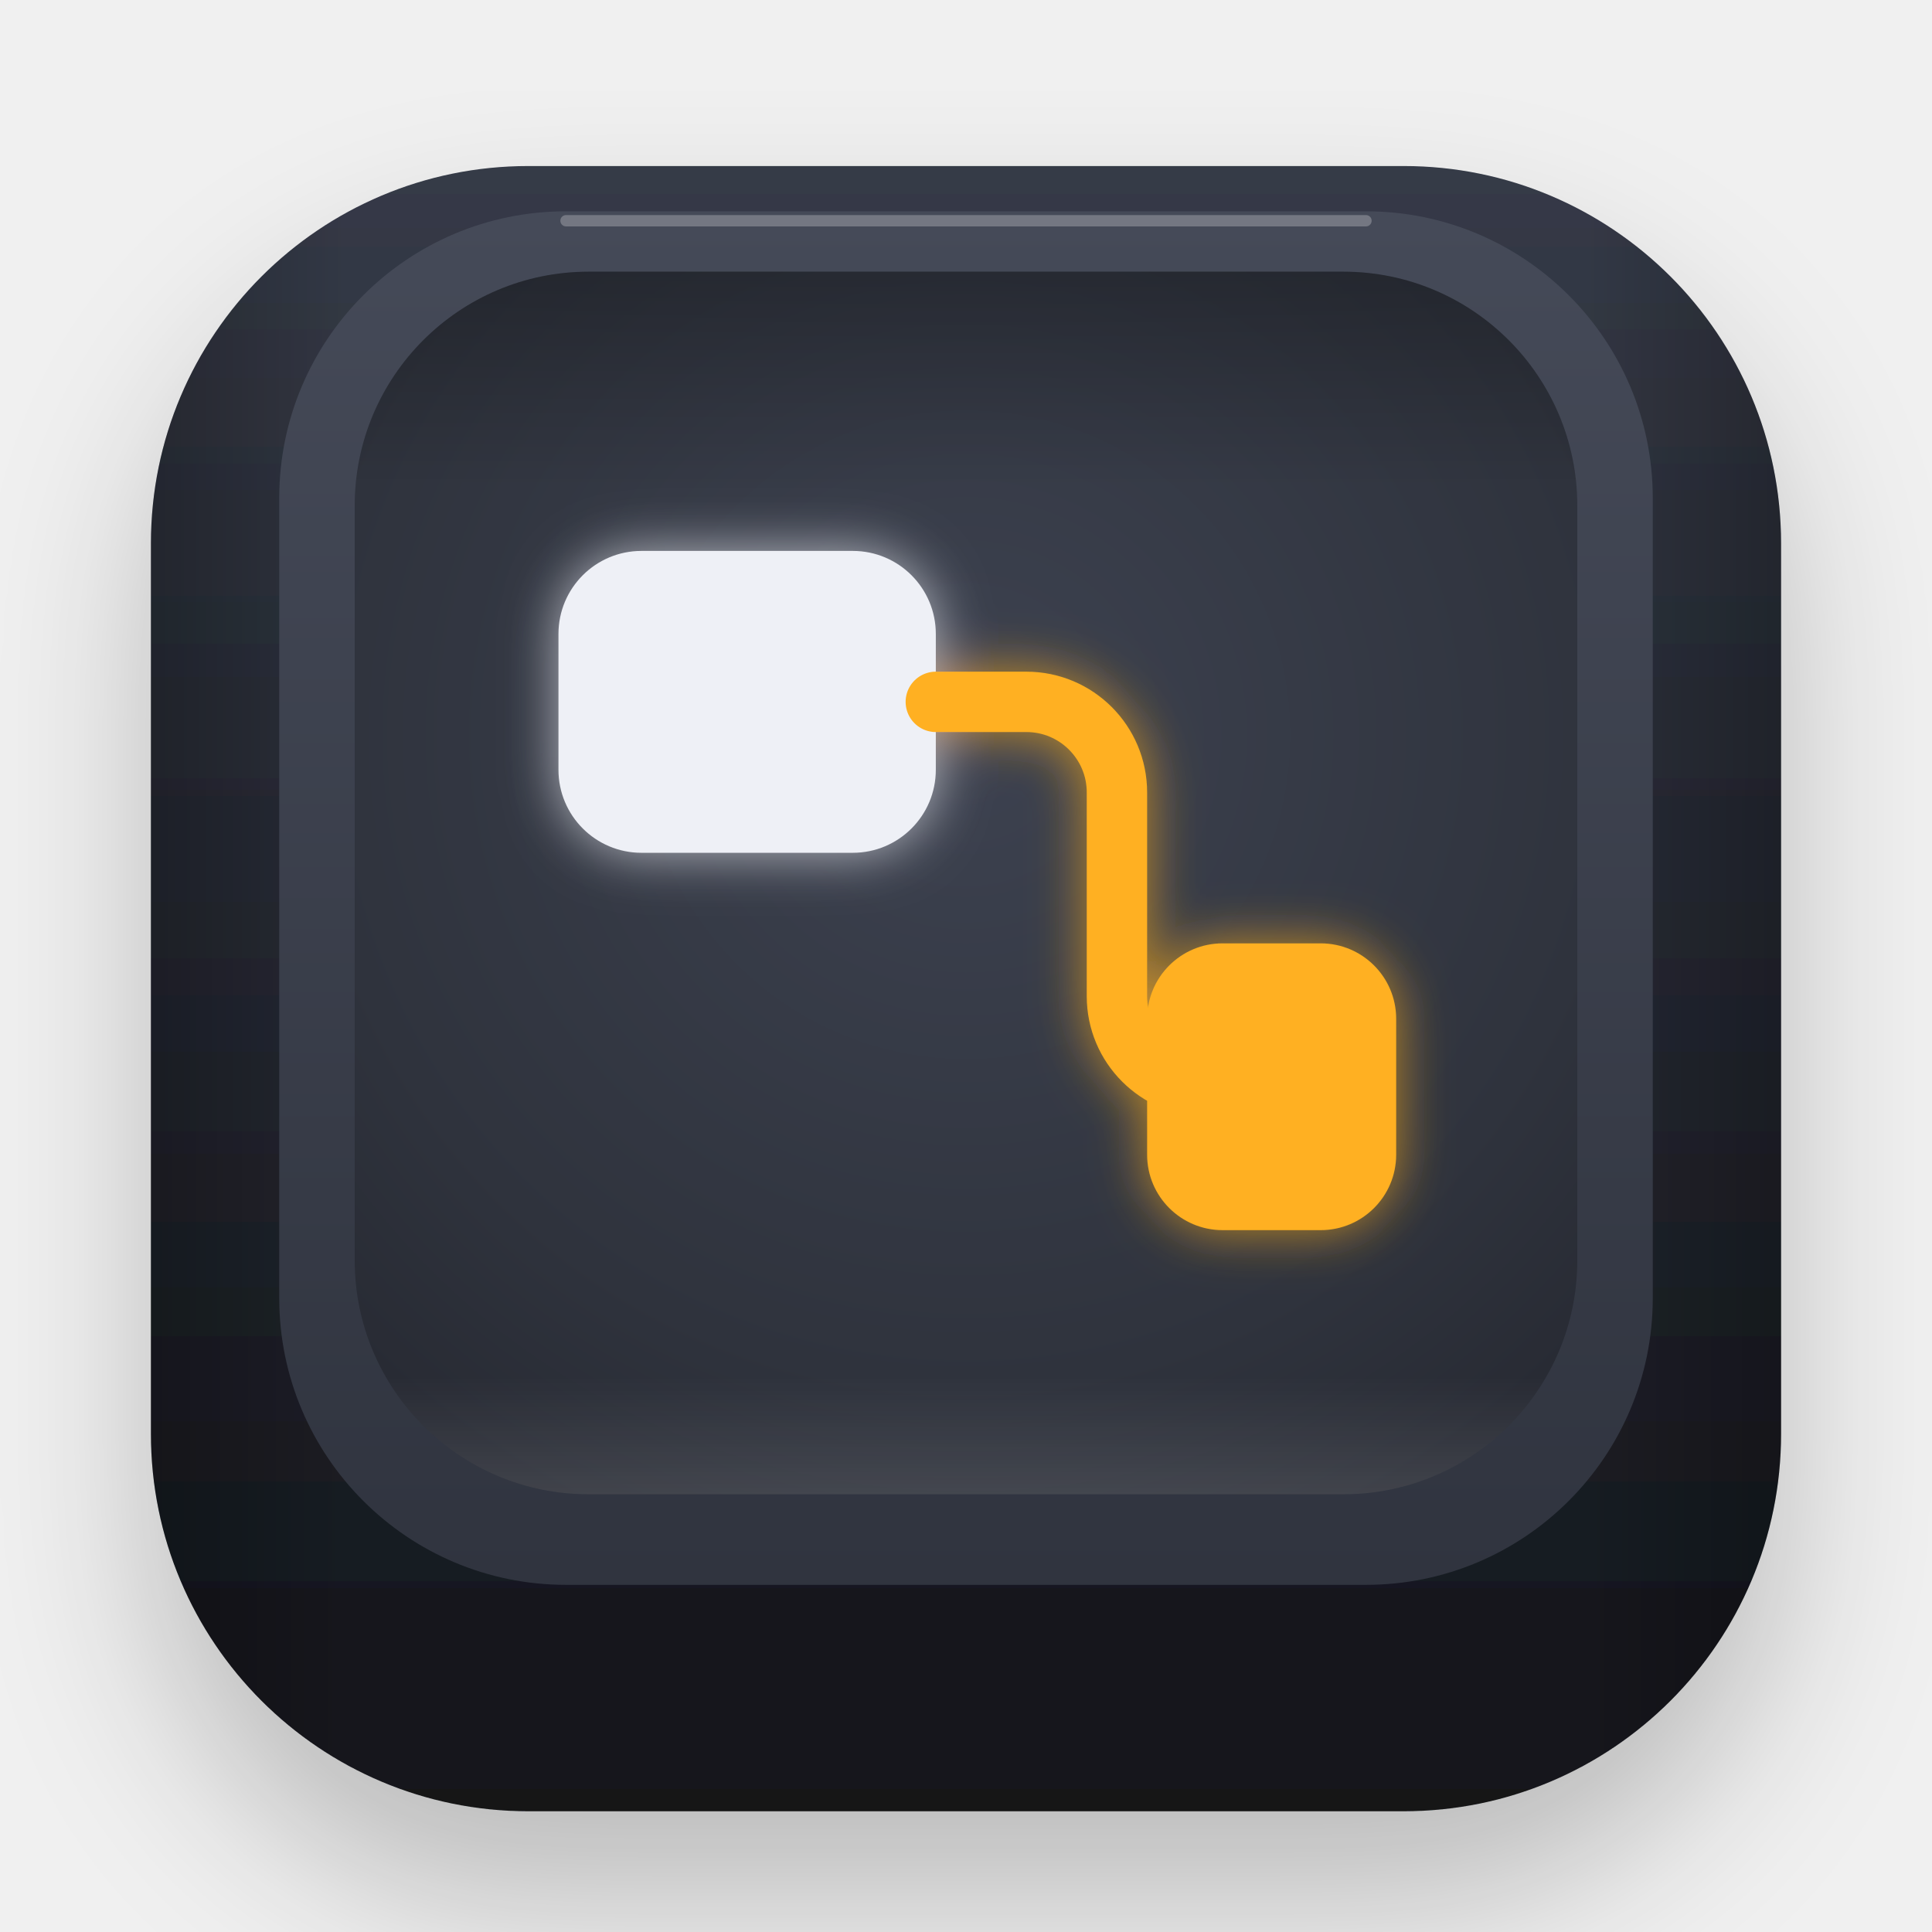
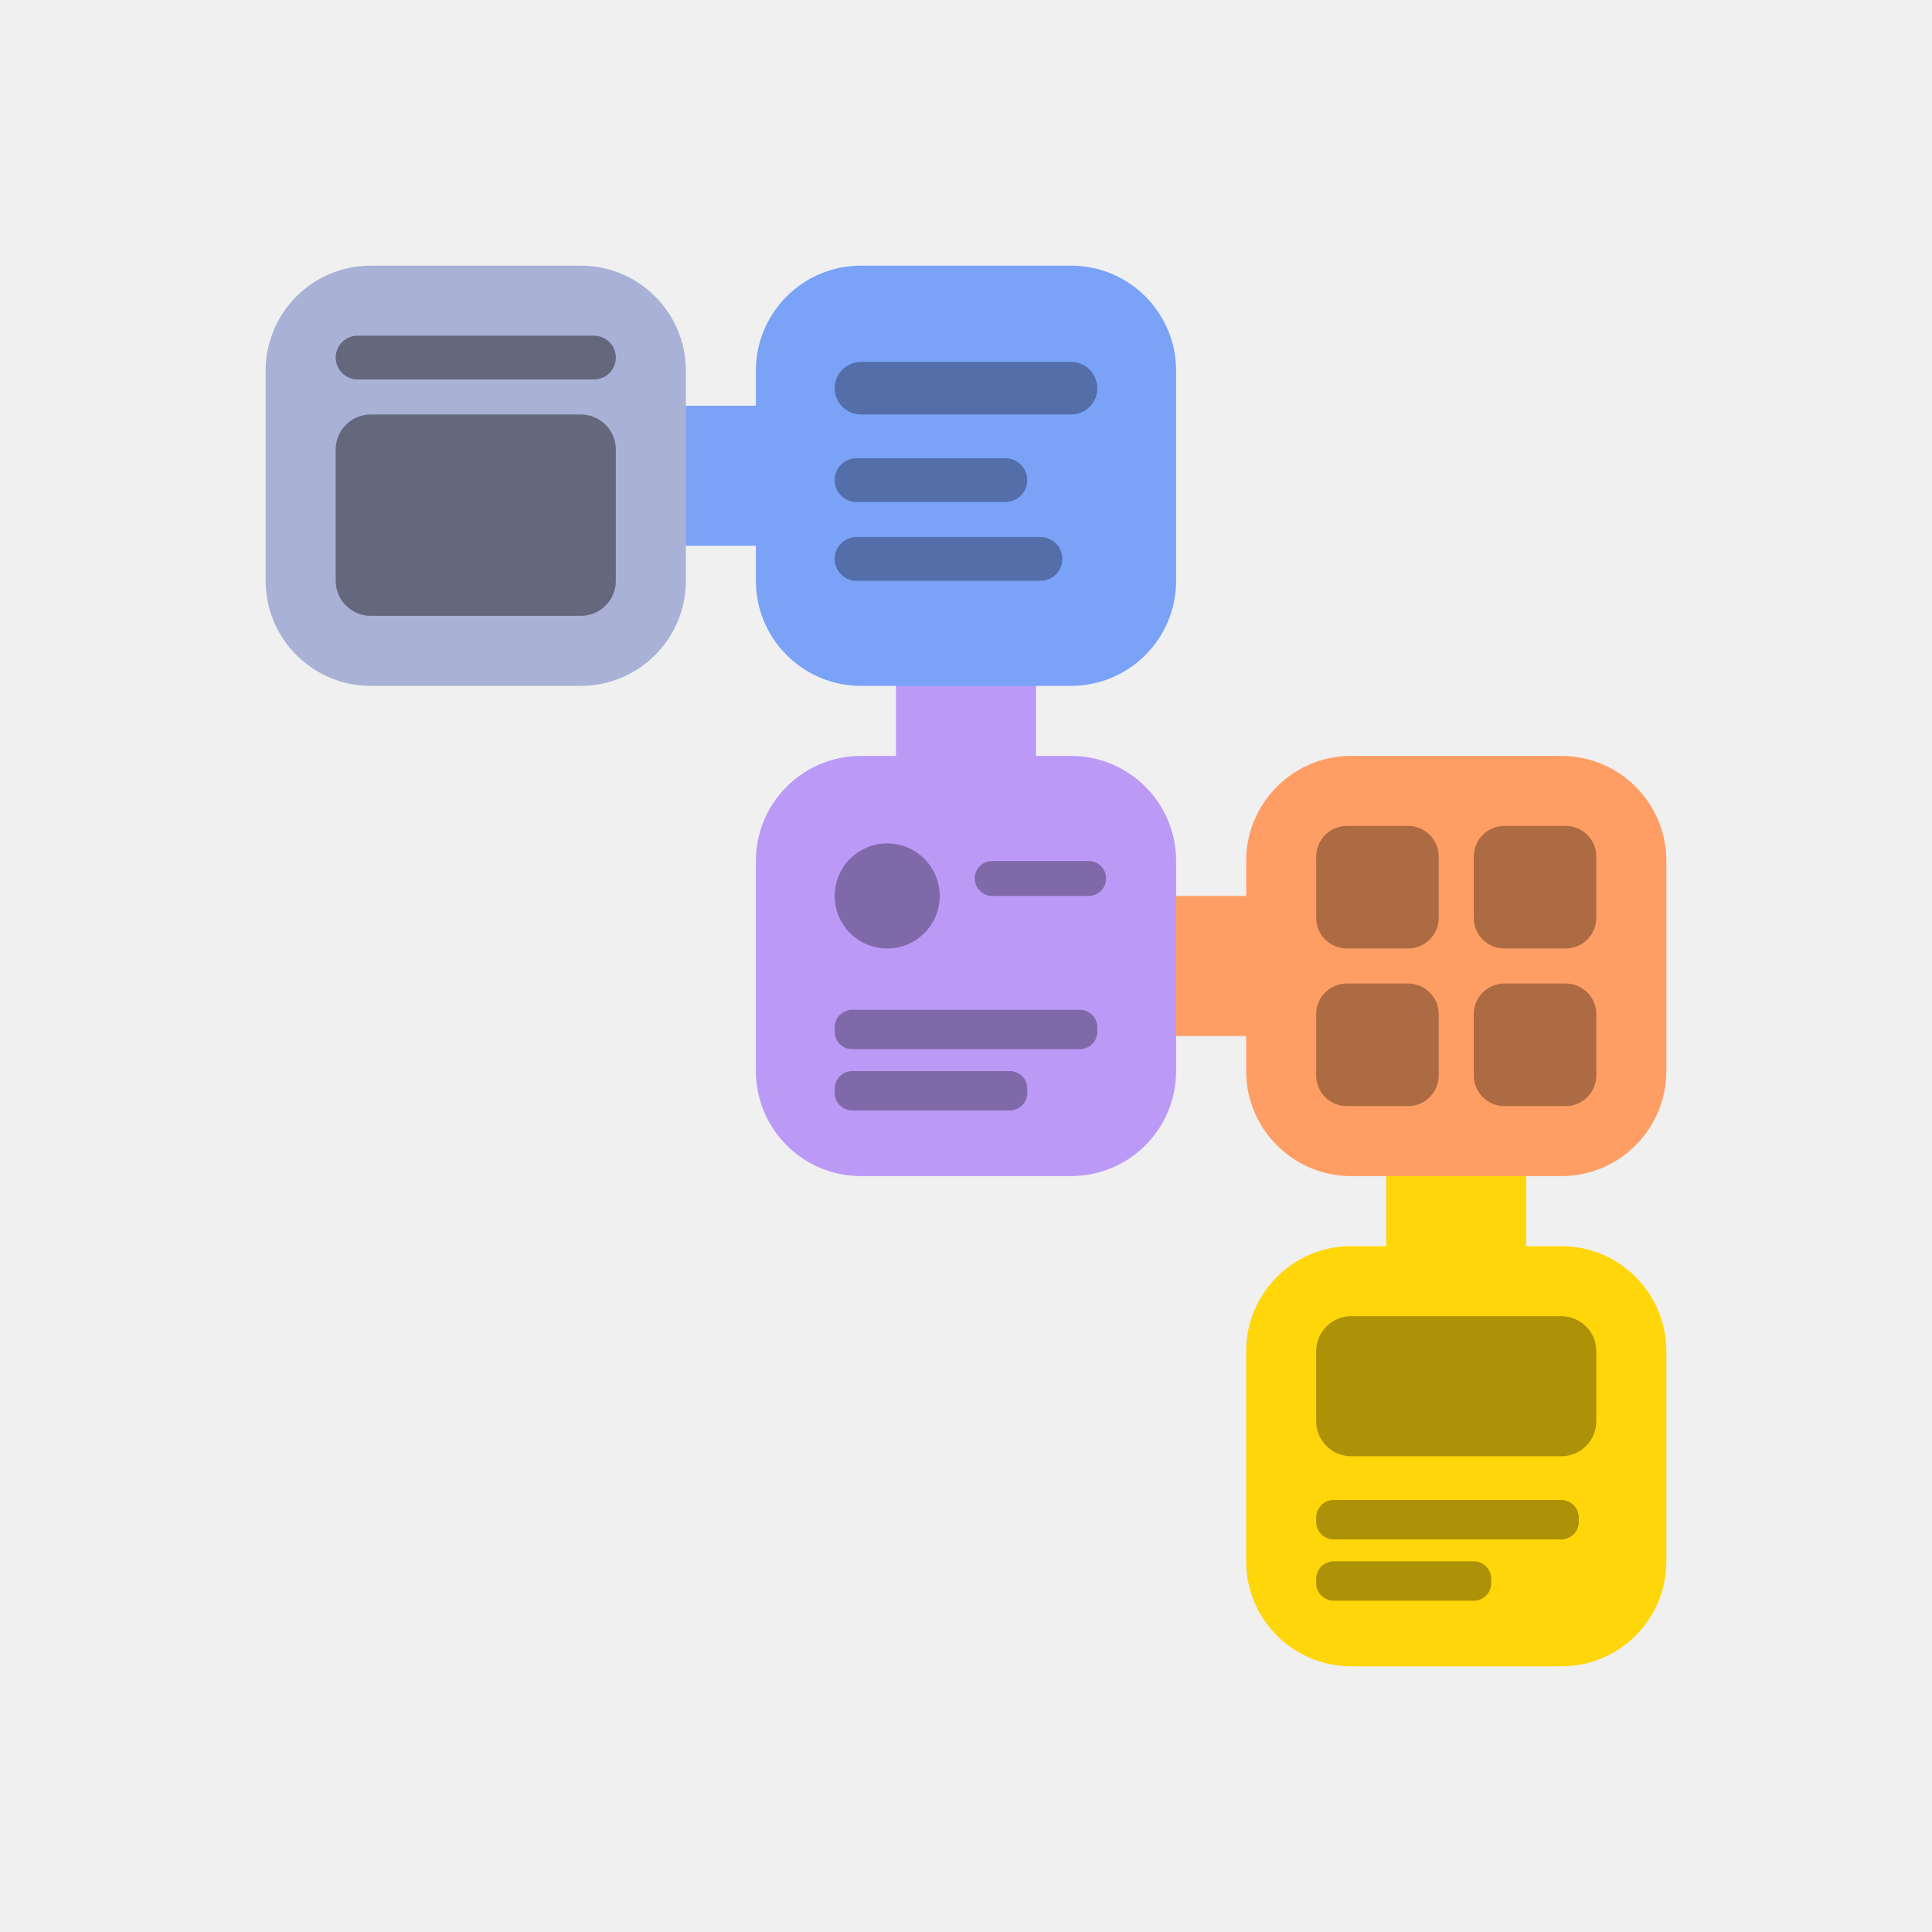
<svg xmlns="http://www.w3.org/2000/svg" width="512" height="512" viewBox="0 0 512 512">
-   <defs>
-     <linearGradient id="skirt" x1="0" y1="0" x2="0" y2="1">
-       <stop offset="0" stop-color="#353a47" />
-       <stop offset=".55" stop-color="#23262f" />
-       <stop offset="1" stop-color="#121419" />
-     </linearGradient>
-     <linearGradient id="sides" x1="0" y1="0" x2="1" y2="0">
-       <stop offset="0" stop-color="#000" stop-opacity=".25" />
-       <stop offset=".12" stop-color="#000" stop-opacity="0" />
-       <stop offset=".88" stop-color="#000" stop-opacity="0" />
-       <stop offset="1" stop-color="#000" stop-opacity=".25" />
-     </linearGradient>
-     <linearGradient id="top" x1="0" y1="0" x2="0" y2="1">
-       <stop offset="0" stop-color="#454a58" />
-       <stop offset="1" stop-color="#30343f" />
-     </linearGradient>
-     <radialGradient id="dish" cx=".5" cy=".38" r=".7">
-       <stop offset="0" stop-color="#3d4250" />
-       <stop offset=".75" stop-color="#2f333d" />
-       <stop offset="1" stop-color="#282b34" />
-     </radialGradient>
-     <linearGradient id="lip" x1="0" y1="0" x2="0" y2="1">
-       <stop offset="0" stop-color="#000" stop-opacity=".25" />
-       <stop offset=".18" stop-color="#000" stop-opacity="0" />
-       <stop offset=".9" stop-color="#fff" stop-opacity="0" />
-       <stop offset="1" stop-color="#fff" stop-opacity=".12" />
-     </linearGradient>
-     <filter id="contact" x="-20%" y="-20%" width="140%" height="150%">
-       <feDropShadow dx="0" dy="10" stdDeviation="10" flood-color="#000000" flood-opacity=".35" />
-       <feDropShadow dx="0" dy="24" stdDeviation="22" flood-color="#000000" flood-opacity=".22" />
-     </filter>
-     <filter id="glow" x="-40%" y="-40%" width="180%" height="180%">
-       <feGaussianBlur stdDeviation="7" result="b" />
-       <feColorMatrix in="b" values="1 0 0 0 0  0 1 0 0 0  0 0 1 0 0  0 0 0 .7 0" result="s" />
-       <feMerge>
-         <feMergeNode in="s" />
-         <feMergeNode in="SourceGraphic" />
-       </feMerge>
-     </filter>
-   </defs>
-   <g filter="url(#contact)">
-     <rect x="40" y="44" width="432" height="436" rx="100" fill="url(#skirt)" />
-   </g>
-   <rect x="40" y="44" width="432" height="436" rx="100" fill="url(#sides)" />
-   <rect x="74" y="56" width="364" height="364" rx="76" fill="url(#top)" />
-   <path d="M150 58.5H362" stroke="#fff" stroke-opacity=".25" stroke-width="3" stroke-linecap="round" />
-   <rect x="94" y="72" width="324" height="324" rx="62" fill="url(#dish)" />
-   <rect x="94" y="72" width="324" height="324" rx="62" fill="url(#lip)" />
-   <g filter="url(#glow)">
-     <rect x="148" y="146" width="100" height="80" rx="22" fill="#eef0f6" />
-     <path d="M248 186H272A24 24 0 0 1 296 210V264A24 24 0 0 0 320 288" fill="none" stroke="#ffb020" stroke-width="16" stroke-linecap="round" />
-     <rect x="304" y="250" width="66" height="76" rx="20" fill="#ffb020" />
+   <g transform="translate(256 256) scale(1.16) translate(-256 -256)">
+     <path d="M144 144L256 144" stroke="#7aa2f7" stroke-width="32" />
+     <path d="M256 144L256 256" stroke="#bb9af7" stroke-width="32" />
+     <path d="M256 256L368 256" stroke="#ff9e64" stroke-width="32" />
+     <path d="M368 256L368 368" stroke="#ffd60a" stroke-width="32" />
+     <rect x="96" y="96" width="96" height="96" rx="24" fill="#a9b1d6" />
+     <g fill="#63687d">
+       <rect x="112" y="112" width="64" height="10" rx="5" />
+       <rect x="112" y="130" width="64" height="46" rx="8" />
+     </g>
+     <rect x="208" y="96" width="96" height="96" rx="24" fill="#7aa2f7" />
+     <g fill="#536ea8">
+       <rect x="226" y="118" width="60" height="12" rx="6" />
+       <rect x="226" y="140" width="44" height="10" rx="5" />
+       <rect x="226" y="158" width="52" height="10" rx="5" />
+     </g>
+     <rect x="208" y="208" width="96" height="96" rx="24" fill="#bb9af7" />
+     <g fill="#7f69a8">
+       <circle cx="238" cy="240" r="12" />
+       <rect x="258" y="232" width="30" height="8" rx="4" />
+       <rect x="226" y="266" width="60" height="9" rx="4" />
+       <rect x="226" y="280" width="44" height="9" rx="4" />
+     </g>
+     <rect x="320" y="208" width="96" height="96" rx="24" fill="#ff9e64" />
+     <g fill="#ad6b44">
+       <rect x="336" y="224" width="28" height="28" rx="7" />
+       <rect x="372" y="224" width="28" height="28" rx="7" />
+       <rect x="336" y="260" width="28" height="28" rx="7" />
+       <rect x="372" y="260" width="28" height="28" rx="7" />
+     </g>
+     <rect x="320" y="320" width="96" height="96" rx="24" fill="#ffd60a" />
+     <g fill="#ad9207">
+       <rect x="336" y="336" width="64" height="32" rx="8" />
+       <rect x="336" y="378" width="60" height="9" rx="4" />
+       <rect x="336" y="392" width="40" height="9" rx="4" />
+     </g>
  </g>
</svg>
